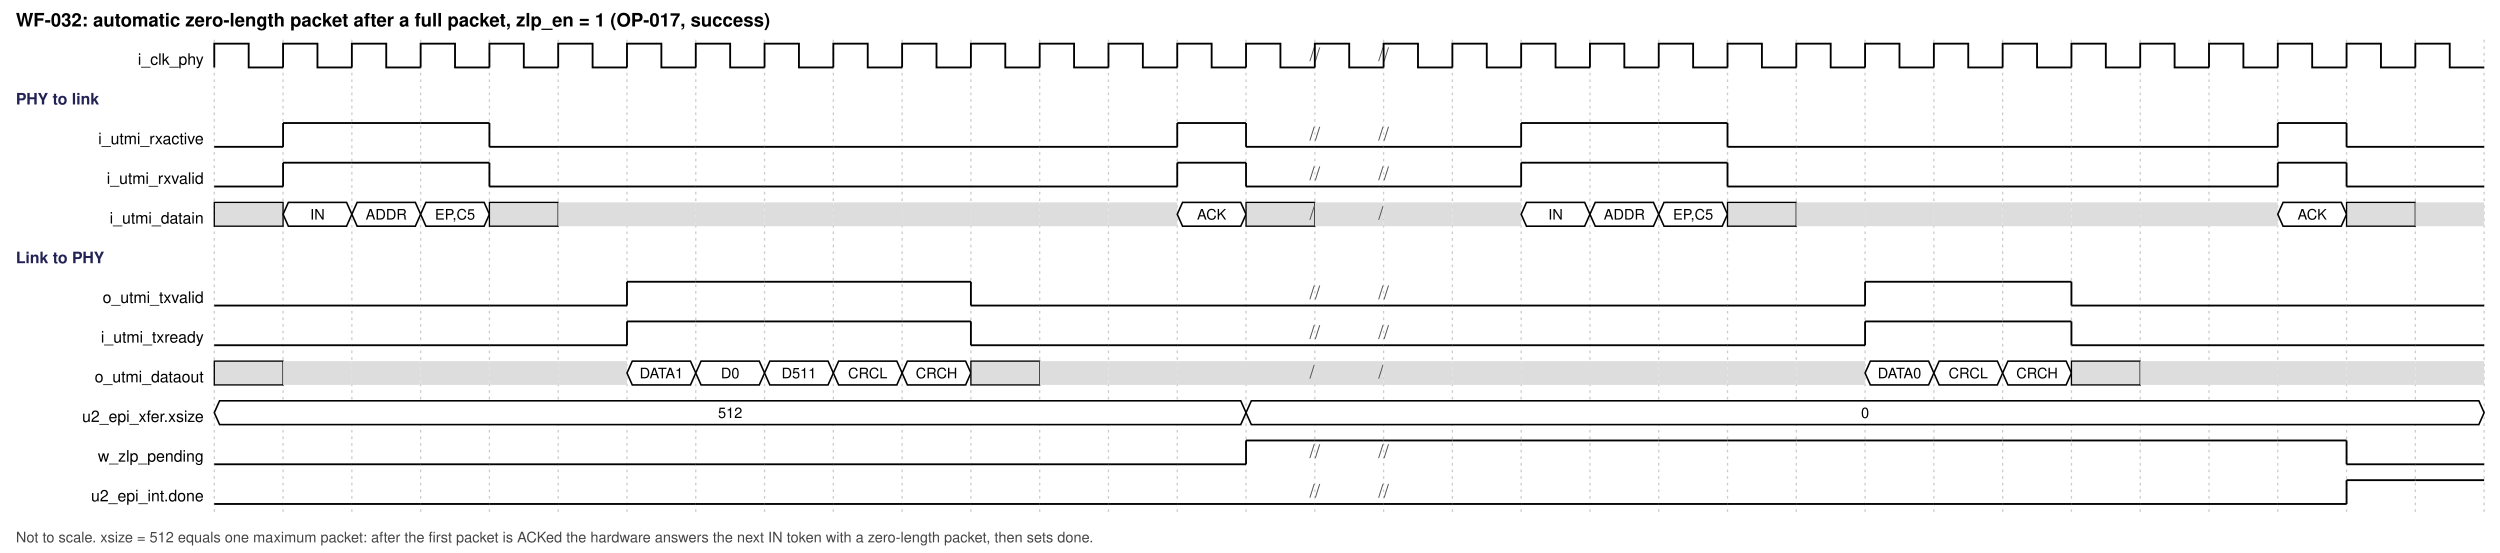
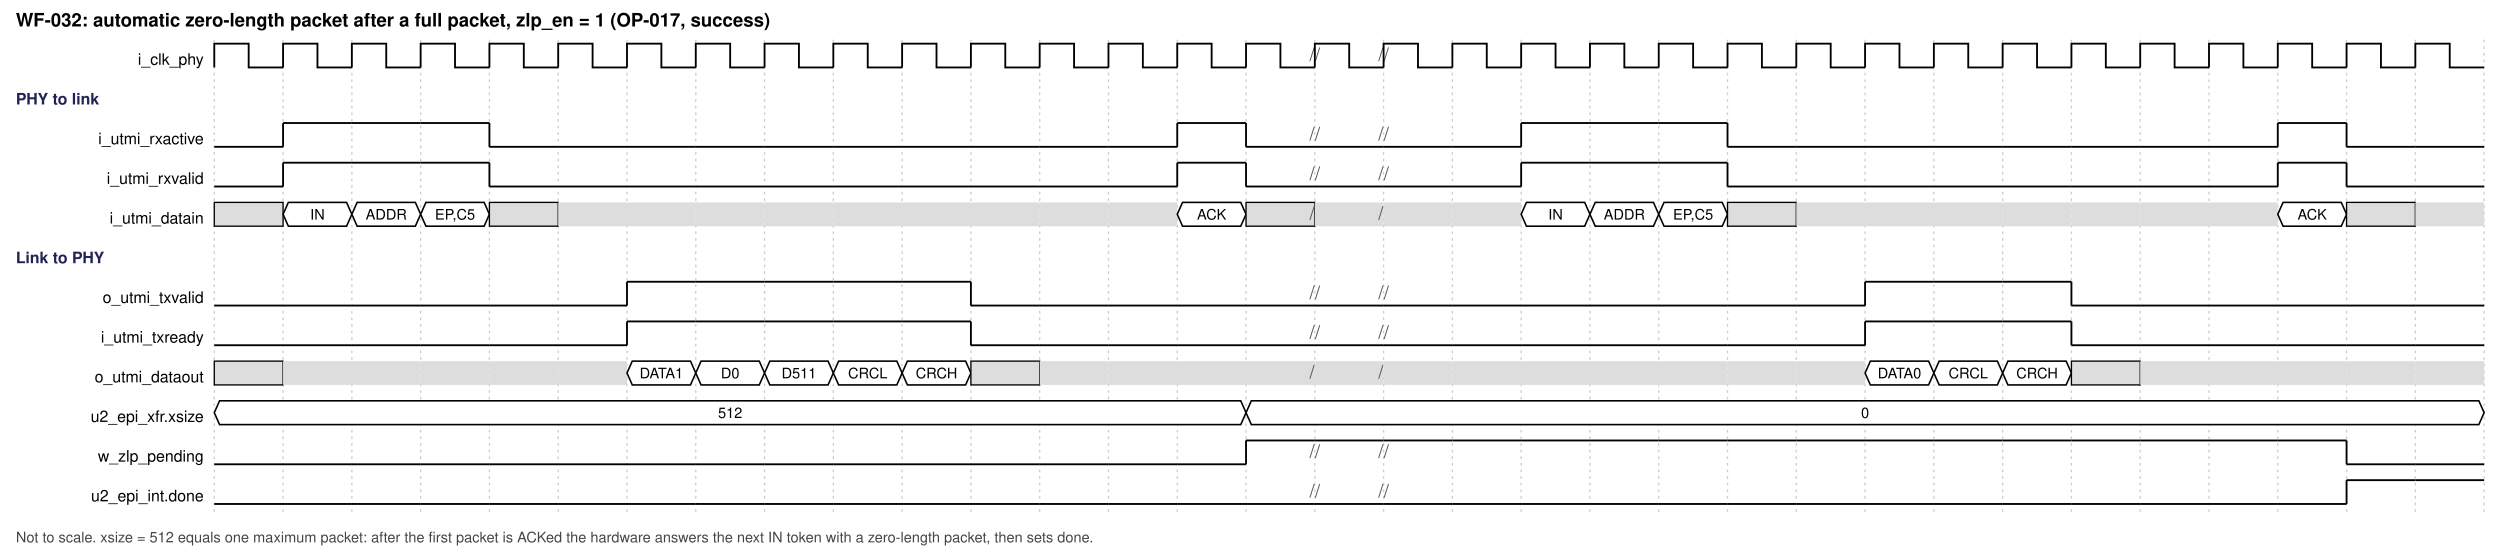
<svg xmlns="http://www.w3.org/2000/svg" width="1890" height="418" viewBox="0 0 1890 418" font-family="Helvetica,Arial,sans-serif">
  <rect width="100%" height="100%" fill="#fff" />
  <text x="12" y="20" font-size="14" font-weight="bold">WF-032: automatic zero-length packet after a full packet, zlp_en = 1 (OP-017, success)</text>
  <line x1="162" y1="30" x2="162" y2="390" stroke="#ccc" stroke-dasharray="2,3" />
  <line x1="214" y1="30" x2="214" y2="390" stroke="#ccc" stroke-dasharray="2,3" />
  <line x1="266" y1="30" x2="266" y2="390" stroke="#ccc" stroke-dasharray="2,3" />
  <line x1="318" y1="30" x2="318" y2="390" stroke="#ccc" stroke-dasharray="2,3" />
  <line x1="370" y1="30" x2="370" y2="390" stroke="#ccc" stroke-dasharray="2,3" />
  <line x1="422" y1="30" x2="422" y2="390" stroke="#ccc" stroke-dasharray="2,3" />
  <line x1="474" y1="30" x2="474" y2="390" stroke="#ccc" stroke-dasharray="2,3" />
  <line x1="526" y1="30" x2="526" y2="390" stroke="#ccc" stroke-dasharray="2,3" />
  <line x1="578" y1="30" x2="578" y2="390" stroke="#ccc" stroke-dasharray="2,3" />
  <line x1="630" y1="30" x2="630" y2="390" stroke="#ccc" stroke-dasharray="2,3" />
  <line x1="682" y1="30" x2="682" y2="390" stroke="#ccc" stroke-dasharray="2,3" />
  <line x1="734" y1="30" x2="734" y2="390" stroke="#ccc" stroke-dasharray="2,3" />
  <line x1="786" y1="30" x2="786" y2="390" stroke="#ccc" stroke-dasharray="2,3" />
  <line x1="838" y1="30" x2="838" y2="390" stroke="#ccc" stroke-dasharray="2,3" />
  <line x1="890" y1="30" x2="890" y2="390" stroke="#ccc" stroke-dasharray="2,3" />
  <line x1="942" y1="30" x2="942" y2="390" stroke="#ccc" stroke-dasharray="2,3" />
  <line x1="994" y1="30" x2="994" y2="390" stroke="#ccc" stroke-dasharray="2,3" />
  <line x1="1046" y1="30" x2="1046" y2="390" stroke="#ccc" stroke-dasharray="2,3" />
  <line x1="1098" y1="30" x2="1098" y2="390" stroke="#ccc" stroke-dasharray="2,3" />
  <line x1="1150" y1="30" x2="1150" y2="390" stroke="#ccc" stroke-dasharray="2,3" />
  <line x1="1202" y1="30" x2="1202" y2="390" stroke="#ccc" stroke-dasharray="2,3" />
  <line x1="1254" y1="30" x2="1254" y2="390" stroke="#ccc" stroke-dasharray="2,3" />
  <line x1="1306" y1="30" x2="1306" y2="390" stroke="#ccc" stroke-dasharray="2,3" />
  <line x1="1358" y1="30" x2="1358" y2="390" stroke="#ccc" stroke-dasharray="2,3" />
  <line x1="1410" y1="30" x2="1410" y2="390" stroke="#ccc" stroke-dasharray="2,3" />
  <line x1="1462" y1="30" x2="1462" y2="390" stroke="#ccc" stroke-dasharray="2,3" />
  <line x1="1514" y1="30" x2="1514" y2="390" stroke="#ccc" stroke-dasharray="2,3" />
  <line x1="1566" y1="30" x2="1566" y2="390" stroke="#ccc" stroke-dasharray="2,3" />
  <line x1="1618" y1="30" x2="1618" y2="390" stroke="#ccc" stroke-dasharray="2,3" />
  <line x1="1670" y1="30" x2="1670" y2="390" stroke="#ccc" stroke-dasharray="2,3" />
  <line x1="1722" y1="30" x2="1722" y2="390" stroke="#ccc" stroke-dasharray="2,3" />
  <line x1="1774" y1="30" x2="1774" y2="390" stroke="#ccc" stroke-dasharray="2,3" />
  <line x1="1826" y1="30" x2="1826" y2="390" stroke="#ccc" stroke-dasharray="2,3" />
  <line x1="1878" y1="30" x2="1878" y2="390" stroke="#ccc" stroke-dasharray="2,3" />
  <text x="154" y="49" font-size="12" text-anchor="end">i_clk_phy</text>
  <polyline points="162.0,51.0 162.0,33.0 188.0,33.0 188.0,51.0 214.0,51.0" stroke="#000" stroke-width="1.4" fill="none" />
  <polyline points="214.0,51.0 214.0,33.0 240.0,33.0 240.0,51.0 266.0,51.0" stroke="#000" stroke-width="1.4" fill="none" />
  <polyline points="266.0,51.0 266.0,33.0 292.0,33.0 292.0,51.0 318.0,51.0" stroke="#000" stroke-width="1.4" fill="none" />
  <polyline points="318.0,51.0 318.0,33.0 344.0,33.0 344.0,51.0 370.0,51.0" stroke="#000" stroke-width="1.4" fill="none" />
  <polyline points="370.0,51.0 370.0,33.0 396.0,33.0 396.0,51.0 422.0,51.0" stroke="#000" stroke-width="1.4" fill="none" />
  <polyline points="422.0,51.0 422.0,33.0 448.0,33.0 448.0,51.0 474.0,51.0" stroke="#000" stroke-width="1.4" fill="none" />
  <polyline points="474.0,51.0 474.0,33.0 500.0,33.0 500.0,51.0 526.0,51.0" stroke="#000" stroke-width="1.4" fill="none" />
  <polyline points="526.0,51.0 526.0,33.0 552.0,33.0 552.0,51.0 578.0,51.0" stroke="#000" stroke-width="1.4" fill="none" />
  <polyline points="578.0,51.0 578.0,33.0 604.0,33.0 604.0,51.0 630.0,51.0" stroke="#000" stroke-width="1.4" fill="none" />
  <polyline points="630.0,51.0 630.0,33.0 656.0,33.0 656.0,51.0 682.0,51.0" stroke="#000" stroke-width="1.4" fill="none" />
  <polyline points="682.0,51.0 682.0,33.0 708.0,33.0 708.0,51.0 734.0,51.0" stroke="#000" stroke-width="1.4" fill="none" />
  <polyline points="734.0,51.0 734.0,33.0 760.0,33.0 760.0,51.0 786.0,51.0" stroke="#000" stroke-width="1.4" fill="none" />
  <polyline points="786.0,51.0 786.0,33.0 812.0,33.0 812.0,51.0 838.0,51.0" stroke="#000" stroke-width="1.4" fill="none" />
  <polyline points="838.0,51.0 838.0,33.0 864.0,33.0 864.0,51.0 890.0,51.0" stroke="#000" stroke-width="1.4" fill="none" />
  <polyline points="890.0,51.0 890.0,33.0 916.0,33.0 916.0,51.0 942.0,51.0" stroke="#000" stroke-width="1.4" fill="none" />
  <polyline points="942.0,51.0 942.0,33.0 968.0,33.0 968.0,51.0 994.0,51.0" stroke="#000" stroke-width="1.4" fill="none" />
  <text x="994.0" y="46.0" text-anchor="middle" font-size="14" fill="#555">//</text>
  <polyline points="994.0,51.0 994.0,33.0 1020.0,33.0 1020.0,51.0 1046.0,51.0" stroke="#000" stroke-width="1.4" fill="none" />
  <text x="1046.0" y="46.0" text-anchor="middle" font-size="14" fill="#555">//</text>
  <polyline points="1046.0,51.0 1046.0,33.0 1072.0,33.0 1072.0,51.0 1098.0,51.0" stroke="#000" stroke-width="1.4" fill="none" />
  <polyline points="1098.0,51.0 1098.0,33.0 1124.0,33.0 1124.0,51.0 1150.0,51.0" stroke="#000" stroke-width="1.4" fill="none" />
  <polyline points="1150.0,51.0 1150.0,33.0 1176.0,33.0 1176.0,51.0 1202.0,51.0" stroke="#000" stroke-width="1.4" fill="none" />
  <polyline points="1202.0,51.0 1202.0,33.0 1228.0,33.0 1228.0,51.0 1254.0,51.0" stroke="#000" stroke-width="1.4" fill="none" />
  <polyline points="1254.0,51.0 1254.0,33.0 1280.0,33.0 1280.0,51.0 1306.0,51.0" stroke="#000" stroke-width="1.4" fill="none" />
  <polyline points="1306.0,51.0 1306.0,33.0 1332.0,33.0 1332.0,51.0 1358.0,51.0" stroke="#000" stroke-width="1.4" fill="none" />
  <polyline points="1358.0,51.0 1358.0,33.0 1384.0,33.0 1384.0,51.0 1410.0,51.0" stroke="#000" stroke-width="1.4" fill="none" />
  <polyline points="1410.0,51.0 1410.0,33.0 1436.0,33.0 1436.0,51.0 1462.0,51.0" stroke="#000" stroke-width="1.4" fill="none" />
  <polyline points="1462.0,51.0 1462.0,33.0 1488.0,33.0 1488.0,51.0 1514.0,51.0" stroke="#000" stroke-width="1.4" fill="none" />
  <polyline points="1514.0,51.0 1514.0,33.0 1540.0,33.0 1540.0,51.0 1566.0,51.0" stroke="#000" stroke-width="1.4" fill="none" />
  <polyline points="1566.0,51.0 1566.0,33.0 1592.0,33.0 1592.0,51.0 1618.0,51.0" stroke="#000" stroke-width="1.4" fill="none" />
  <polyline points="1618.0,51.0 1618.0,33.0 1644.0,33.0 1644.0,51.0 1670.0,51.0" stroke="#000" stroke-width="1.4" fill="none" />
  <polyline points="1670.0,51.0 1670.0,33.0 1696.0,33.0 1696.0,51.0 1722.0,51.0" stroke="#000" stroke-width="1.4" fill="none" />
  <polyline points="1722.0,51.0 1722.0,33.0 1748.0,33.0 1748.0,51.0 1774.0,51.0" stroke="#000" stroke-width="1.4" fill="none" />
  <polyline points="1774.0,51.0 1774.0,33.0 1800.0,33.0 1800.0,51.0 1826.0,51.0" stroke="#000" stroke-width="1.4" fill="none" />
  <polyline points="1826.0,51.0 1826.0,33.0 1852.0,33.0 1852.0,51.0 1878.0,51.0" stroke="#000" stroke-width="1.4" fill="none" />
  <text x="12" y="79" font-size="12" font-weight="bold" fill="#225">PHY to link</text>
  <text x="154" y="109" font-size="12" text-anchor="end">i_utmi_rxactive</text>
  <polyline points="162.0,111.0 214.0,111.0" stroke="#000" stroke-width="1.4" fill="none" />
  <polyline points="214.0,111.0 214.0,93.0" stroke="#000" stroke-width="1.4" fill="none" />
  <polyline points="214.0,93.0 266.0,93.0" stroke="#000" stroke-width="1.4" fill="none" />
  <polyline points="266.0,93.0 318.0,93.0" stroke="#000" stroke-width="1.4" fill="none" />
  <polyline points="318.0,93.0 370.0,93.0" stroke="#000" stroke-width="1.4" fill="none" />
  <polyline points="370.0,93.0 370.0,111.0" stroke="#000" stroke-width="1.4" fill="none" />
  <polyline points="370.0,111.0 422.0,111.0" stroke="#000" stroke-width="1.4" fill="none" />
  <polyline points="422.0,111.0 474.0,111.0" stroke="#000" stroke-width="1.4" fill="none" />
  <polyline points="474.0,111.0 526.0,111.0" stroke="#000" stroke-width="1.4" fill="none" />
  <polyline points="526.0,111.0 578.0,111.0" stroke="#000" stroke-width="1.4" fill="none" />
  <polyline points="578.0,111.0 630.0,111.0" stroke="#000" stroke-width="1.4" fill="none" />
  <polyline points="630.0,111.0 682.0,111.0" stroke="#000" stroke-width="1.4" fill="none" />
  <polyline points="682.0,111.0 734.0,111.0" stroke="#000" stroke-width="1.4" fill="none" />
  <polyline points="734.0,111.0 786.0,111.0" stroke="#000" stroke-width="1.4" fill="none" />
  <polyline points="786.0,111.0 838.0,111.0" stroke="#000" stroke-width="1.4" fill="none" />
  <polyline points="838.0,111.0 890.0,111.0" stroke="#000" stroke-width="1.4" fill="none" />
  <polyline points="890.0,111.0 890.0,93.0" stroke="#000" stroke-width="1.4" fill="none" />
  <polyline points="890.0,93.0 942.0,93.0" stroke="#000" stroke-width="1.4" fill="none" />
  <polyline points="942.0,93.0 942.0,111.0" stroke="#000" stroke-width="1.4" fill="none" />
  <polyline points="942.0,111.0 994.0,111.0" stroke="#000" stroke-width="1.4" fill="none" />
  <text x="994.0" y="106.0" text-anchor="middle" font-size="14" fill="#555">//</text>
  <polyline points="994.0,111.0 1046.0,111.0" stroke="#000" stroke-width="1.4" fill="none" />
  <text x="1046.0" y="106.0" text-anchor="middle" font-size="14" fill="#555">//</text>
  <polyline points="1046.0,111.0 1098.0,111.0" stroke="#000" stroke-width="1.4" fill="none" />
  <polyline points="1098.0,111.0 1150.0,111.0" stroke="#000" stroke-width="1.4" fill="none" />
  <polyline points="1150.0,111.0 1150.0,93.0" stroke="#000" stroke-width="1.4" fill="none" />
  <polyline points="1150.0,93.0 1202.0,93.0" stroke="#000" stroke-width="1.4" fill="none" />
  <polyline points="1202.0,93.0 1254.0,93.0" stroke="#000" stroke-width="1.4" fill="none" />
  <polyline points="1254.0,93.0 1306.0,93.0" stroke="#000" stroke-width="1.4" fill="none" />
  <polyline points="1306.0,93.0 1306.0,111.0" stroke="#000" stroke-width="1.4" fill="none" />
  <polyline points="1306.0,111.0 1358.0,111.0" stroke="#000" stroke-width="1.4" fill="none" />
  <polyline points="1358.0,111.0 1410.0,111.0" stroke="#000" stroke-width="1.4" fill="none" />
  <polyline points="1410.0,111.0 1462.0,111.0" stroke="#000" stroke-width="1.4" fill="none" />
  <polyline points="1462.0,111.0 1514.0,111.0" stroke="#000" stroke-width="1.4" fill="none" />
  <polyline points="1514.0,111.0 1566.0,111.0" stroke="#000" stroke-width="1.4" fill="none" />
  <polyline points="1566.0,111.0 1618.0,111.0" stroke="#000" stroke-width="1.4" fill="none" />
  <polyline points="1618.0,111.0 1670.0,111.0" stroke="#000" stroke-width="1.4" fill="none" />
  <polyline points="1670.0,111.0 1722.0,111.0" stroke="#000" stroke-width="1.4" fill="none" />
  <polyline points="1722.0,111.0 1722.0,93.0" stroke="#000" stroke-width="1.4" fill="none" />
  <polyline points="1722.0,93.0 1774.0,93.0" stroke="#000" stroke-width="1.4" fill="none" />
  <polyline points="1774.0,93.0 1774.0,111.0" stroke="#000" stroke-width="1.4" fill="none" />
  <polyline points="1774.0,111.0 1826.0,111.0" stroke="#000" stroke-width="1.4" fill="none" />
  <polyline points="1826.0,111.0 1878.0,111.0" stroke="#000" stroke-width="1.4" fill="none" />
  <text x="154" y="139" font-size="12" text-anchor="end">i_utmi_rxvalid</text>
  <polyline points="162.0,141.0 214.0,141.0" stroke="#000" stroke-width="1.4" fill="none" />
  <polyline points="214.0,141.0 214.0,123.0" stroke="#000" stroke-width="1.4" fill="none" />
  <polyline points="214.0,123.0 266.0,123.0" stroke="#000" stroke-width="1.4" fill="none" />
  <polyline points="266.0,123.0 318.0,123.0" stroke="#000" stroke-width="1.4" fill="none" />
  <polyline points="318.0,123.0 370.0,123.0" stroke="#000" stroke-width="1.4" fill="none" />
  <polyline points="370.0,123.0 370.0,141.0" stroke="#000" stroke-width="1.4" fill="none" />
  <polyline points="370.0,141.0 422.0,141.0" stroke="#000" stroke-width="1.4" fill="none" />
  <polyline points="422.0,141.0 474.0,141.0" stroke="#000" stroke-width="1.4" fill="none" />
  <polyline points="474.0,141.0 526.0,141.0" stroke="#000" stroke-width="1.4" fill="none" />
  <polyline points="526.0,141.0 578.0,141.0" stroke="#000" stroke-width="1.4" fill="none" />
  <polyline points="578.0,141.0 630.0,141.0" stroke="#000" stroke-width="1.4" fill="none" />
  <polyline points="630.0,141.0 682.0,141.0" stroke="#000" stroke-width="1.4" fill="none" />
  <polyline points="682.0,141.0 734.0,141.0" stroke="#000" stroke-width="1.4" fill="none" />
  <polyline points="734.0,141.0 786.0,141.0" stroke="#000" stroke-width="1.4" fill="none" />
  <polyline points="786.0,141.0 838.0,141.0" stroke="#000" stroke-width="1.4" fill="none" />
  <polyline points="838.0,141.0 890.0,141.0" stroke="#000" stroke-width="1.4" fill="none" />
  <polyline points="890.0,141.0 890.0,123.0" stroke="#000" stroke-width="1.4" fill="none" />
  <polyline points="890.0,123.0 942.0,123.0" stroke="#000" stroke-width="1.4" fill="none" />
  <polyline points="942.0,123.0 942.0,141.0" stroke="#000" stroke-width="1.4" fill="none" />
  <polyline points="942.0,141.0 994.0,141.0" stroke="#000" stroke-width="1.4" fill="none" />
  <text x="994.0" y="136.0" text-anchor="middle" font-size="14" fill="#555">//</text>
  <polyline points="994.0,141.0 1046.0,141.0" stroke="#000" stroke-width="1.4" fill="none" />
  <text x="1046.0" y="136.0" text-anchor="middle" font-size="14" fill="#555">//</text>
  <polyline points="1046.0,141.0 1098.0,141.0" stroke="#000" stroke-width="1.4" fill="none" />
  <polyline points="1098.0,141.0 1150.0,141.0" stroke="#000" stroke-width="1.4" fill="none" />
  <polyline points="1150.0,141.0 1150.0,123.0" stroke="#000" stroke-width="1.4" fill="none" />
  <polyline points="1150.0,123.0 1202.0,123.0" stroke="#000" stroke-width="1.4" fill="none" />
  <polyline points="1202.0,123.0 1254.0,123.0" stroke="#000" stroke-width="1.4" fill="none" />
  <polyline points="1254.0,123.0 1306.0,123.0" stroke="#000" stroke-width="1.4" fill="none" />
  <polyline points="1306.0,123.0 1306.0,141.0" stroke="#000" stroke-width="1.4" fill="none" />
  <polyline points="1306.0,141.0 1358.0,141.0" stroke="#000" stroke-width="1.4" fill="none" />
  <polyline points="1358.0,141.0 1410.0,141.0" stroke="#000" stroke-width="1.4" fill="none" />
  <polyline points="1410.0,141.0 1462.0,141.0" stroke="#000" stroke-width="1.4" fill="none" />
  <polyline points="1462.0,141.0 1514.0,141.0" stroke="#000" stroke-width="1.4" fill="none" />
  <polyline points="1514.0,141.0 1566.0,141.0" stroke="#000" stroke-width="1.4" fill="none" />
  <polyline points="1566.0,141.0 1618.0,141.0" stroke="#000" stroke-width="1.4" fill="none" />
  <polyline points="1618.0,141.0 1670.0,141.0" stroke="#000" stroke-width="1.4" fill="none" />
  <polyline points="1670.0,141.0 1722.0,141.0" stroke="#000" stroke-width="1.4" fill="none" />
  <polyline points="1722.0,141.0 1722.0,123.0" stroke="#000" stroke-width="1.4" fill="none" />
  <polyline points="1722.0,123.0 1774.0,123.0" stroke="#000" stroke-width="1.4" fill="none" />
  <polyline points="1774.0,123.0 1774.0,141.0" stroke="#000" stroke-width="1.4" fill="none" />
  <polyline points="1774.0,141.0 1826.0,141.0" stroke="#000" stroke-width="1.4" fill="none" />
  <polyline points="1826.0,141.0 1878.0,141.0" stroke="#000" stroke-width="1.4" fill="none" />
  <text x="154" y="169" font-size="12" text-anchor="end">i_utmi_datain</text>
  <rect x="162.0" y="153.0" width="52.0" height="18.0" fill="#ddd" stroke="#000" />
  <polygon points="218.0,153.0 262.0,153.0 266.0,162.0 262.0,171.0 218.0,171.0 214.0,162.0" fill="#ffffff" stroke="#000" stroke-width="1.2" />
  <text x="240.0" y="166.0" text-anchor="middle" font-size="11">IN</text>
  <polygon points="270.0,153.0 314.0,153.0 318.0,162.0 314.0,171.0 270.0,171.0 266.0,162.0" fill="#ffffff" stroke="#000" stroke-width="1.2" />
  <text x="292.0" y="166.0" text-anchor="middle" font-size="11">ADDR</text>
  <polygon points="322.0,153.0 366.0,153.0 370.0,162.0 366.0,171.0 322.0,171.0 318.0,162.0" fill="#ffffff" stroke="#000" stroke-width="1.2" />
  <text x="344.0" y="166.0" text-anchor="middle" font-size="11">EP,C5</text>
  <rect x="370.0" y="153.0" width="52.0" height="18.0" fill="#ddd" stroke="#000" />
  <rect x="422.0" y="153.0" width="52.0" height="18.0" fill="#ddd" stroke="none" />
  <rect x="474.0" y="153.0" width="52.0" height="18.0" fill="#ddd" stroke="none" />
  <rect x="526.0" y="153.0" width="52.0" height="18.0" fill="#ddd" stroke="none" />
  <rect x="578.0" y="153.0" width="52.0" height="18.0" fill="#ddd" stroke="none" />
  <rect x="630.0" y="153.0" width="52.0" height="18.0" fill="#ddd" stroke="none" />
  <rect x="682.0" y="153.0" width="52.0" height="18.0" fill="#ddd" stroke="none" />
  <rect x="734.0" y="153.0" width="52.0" height="18.0" fill="#ddd" stroke="none" />
  <rect x="786.0" y="153.0" width="52.0" height="18.0" fill="#ddd" stroke="none" />
  <rect x="838.0" y="153.0" width="52.0" height="18.0" fill="#ddd" stroke="none" />
  <polygon points="894.0,153.0 938.0,153.0 942.0,162.0 938.0,171.0 894.0,171.0 890.0,162.0" fill="#ffffff" stroke="#000" stroke-width="1.2" />
  <text x="916.0" y="166.0" text-anchor="middle" font-size="11">ACK</text>
  <rect x="942.0" y="153.0" width="52.0" height="18.0" fill="#ddd" stroke="#000" />
  <text x="994.0" y="166.0" text-anchor="middle" font-size="14" fill="#555">//</text>
  <rect x="994.0" y="153.0" width="52.0" height="18.0" fill="#ddd" stroke="none" />
  <text x="1046.0" y="166.0" text-anchor="middle" font-size="14" fill="#555">//</text>
  <rect x="1046.0" y="153.0" width="52.0" height="18.0" fill="#ddd" stroke="none" />
  <rect x="1098.0" y="153.0" width="52.0" height="18.0" fill="#ddd" stroke="none" />
  <polygon points="1154.0,153.0 1198.0,153.0 1202.0,162.0 1198.0,171.0 1154.0,171.0 1150.0,162.0" fill="#ffffff" stroke="#000" stroke-width="1.2" />
  <text x="1176.0" y="166.0" text-anchor="middle" font-size="11">IN</text>
  <polygon points="1206.0,153.0 1250.0,153.0 1254.0,162.0 1250.0,171.0 1206.0,171.0 1202.0,162.0" fill="#ffffff" stroke="#000" stroke-width="1.2" />
  <text x="1228.0" y="166.0" text-anchor="middle" font-size="11">ADDR</text>
  <polygon points="1258.0,153.0 1302.0,153.0 1306.0,162.0 1302.0,171.0 1258.0,171.0 1254.0,162.0" fill="#ffffff" stroke="#000" stroke-width="1.2" />
  <text x="1280.0" y="166.0" text-anchor="middle" font-size="11">EP,C5</text>
  <rect x="1306.0" y="153.0" width="52.0" height="18.0" fill="#ddd" stroke="#000" />
  <rect x="1358.0" y="153.0" width="52.0" height="18.0" fill="#ddd" stroke="none" />
  <rect x="1410.0" y="153.0" width="52.0" height="18.0" fill="#ddd" stroke="none" />
  <rect x="1462.0" y="153.0" width="52.0" height="18.0" fill="#ddd" stroke="none" />
  <rect x="1514.0" y="153.0" width="52.0" height="18.0" fill="#ddd" stroke="none" />
  <rect x="1566.0" y="153.0" width="52.0" height="18.0" fill="#ddd" stroke="none" />
  <rect x="1618.0" y="153.0" width="52.0" height="18.0" fill="#ddd" stroke="none" />
  <rect x="1670.0" y="153.0" width="52.0" height="18.0" fill="#ddd" stroke="none" />
  <polygon points="1726.0,153.0 1770.0,153.0 1774.0,162.0 1770.0,171.0 1726.0,171.0 1722.0,162.0" fill="#ffffff" stroke="#000" stroke-width="1.2" />
  <text x="1748.0" y="166.0" text-anchor="middle" font-size="11">ACK</text>
  <rect x="1774.0" y="153.0" width="52.0" height="18.0" fill="#ddd" stroke="#000" />
  <rect x="1826.0" y="153.0" width="52.0" height="18.0" fill="#ddd" stroke="none" />
  <text x="12" y="199" font-size="12" font-weight="bold" fill="#225">Link to PHY</text>
  <text x="154" y="229" font-size="12" text-anchor="end">o_utmi_txvalid</text>
  <polyline points="162.0,231.0 214.0,231.0" stroke="#000" stroke-width="1.4" fill="none" />
  <polyline points="214.0,231.0 266.0,231.0" stroke="#000" stroke-width="1.4" fill="none" />
  <polyline points="266.0,231.0 318.0,231.0" stroke="#000" stroke-width="1.4" fill="none" />
  <polyline points="318.0,231.0 370.0,231.0" stroke="#000" stroke-width="1.4" fill="none" />
  <polyline points="370.0,231.0 422.0,231.0" stroke="#000" stroke-width="1.4" fill="none" />
  <polyline points="422.0,231.0 474.0,231.0" stroke="#000" stroke-width="1.4" fill="none" />
  <polyline points="474.0,231.0 474.0,213.0" stroke="#000" stroke-width="1.4" fill="none" />
  <polyline points="474.0,213.0 526.0,213.0" stroke="#000" stroke-width="1.4" fill="none" />
  <polyline points="526.0,213.0 578.0,213.0" stroke="#000" stroke-width="1.4" fill="none" />
  <polyline points="578.0,213.0 630.0,213.0" stroke="#000" stroke-width="1.4" fill="none" />
  <polyline points="630.0,213.0 682.0,213.0" stroke="#000" stroke-width="1.4" fill="none" />
  <polyline points="682.0,213.0 734.0,213.0" stroke="#000" stroke-width="1.4" fill="none" />
  <polyline points="734.0,213.0 734.0,231.0" stroke="#000" stroke-width="1.4" fill="none" />
  <polyline points="734.0,231.0 786.0,231.0" stroke="#000" stroke-width="1.4" fill="none" />
  <polyline points="786.0,231.0 838.0,231.0" stroke="#000" stroke-width="1.4" fill="none" />
  <polyline points="838.0,231.0 890.0,231.0" stroke="#000" stroke-width="1.4" fill="none" />
  <polyline points="890.0,231.0 942.0,231.0" stroke="#000" stroke-width="1.4" fill="none" />
  <polyline points="942.0,231.0 994.0,231.0" stroke="#000" stroke-width="1.4" fill="none" />
  <text x="994.0" y="226.0" text-anchor="middle" font-size="14" fill="#555">//</text>
  <polyline points="994.0,231.0 1046.0,231.0" stroke="#000" stroke-width="1.4" fill="none" />
  <text x="1046.0" y="226.0" text-anchor="middle" font-size="14" fill="#555">//</text>
  <polyline points="1046.0,231.0 1098.0,231.0" stroke="#000" stroke-width="1.4" fill="none" />
  <polyline points="1098.0,231.0 1150.0,231.0" stroke="#000" stroke-width="1.4" fill="none" />
  <polyline points="1150.0,231.0 1202.0,231.0" stroke="#000" stroke-width="1.4" fill="none" />
  <polyline points="1202.0,231.0 1254.0,231.0" stroke="#000" stroke-width="1.4" fill="none" />
  <polyline points="1254.0,231.0 1306.0,231.0" stroke="#000" stroke-width="1.4" fill="none" />
  <polyline points="1306.0,231.0 1358.0,231.0" stroke="#000" stroke-width="1.4" fill="none" />
  <polyline points="1358.0,231.0 1410.0,231.0" stroke="#000" stroke-width="1.4" fill="none" />
  <polyline points="1410.0,231.0 1410.0,213.0" stroke="#000" stroke-width="1.4" fill="none" />
  <polyline points="1410.0,213.0 1462.0,213.0" stroke="#000" stroke-width="1.4" fill="none" />
  <polyline points="1462.0,213.0 1514.0,213.0" stroke="#000" stroke-width="1.4" fill="none" />
  <polyline points="1514.0,213.0 1566.0,213.0" stroke="#000" stroke-width="1.4" fill="none" />
  <polyline points="1566.0,213.0 1566.0,231.0" stroke="#000" stroke-width="1.4" fill="none" />
  <polyline points="1566.0,231.0 1618.0,231.0" stroke="#000" stroke-width="1.4" fill="none" />
  <polyline points="1618.0,231.0 1670.0,231.0" stroke="#000" stroke-width="1.4" fill="none" />
  <polyline points="1670.0,231.0 1722.0,231.0" stroke="#000" stroke-width="1.4" fill="none" />
  <polyline points="1722.0,231.0 1774.0,231.0" stroke="#000" stroke-width="1.4" fill="none" />
  <polyline points="1774.0,231.0 1826.0,231.0" stroke="#000" stroke-width="1.4" fill="none" />
  <polyline points="1826.0,231.0 1878.0,231.0" stroke="#000" stroke-width="1.4" fill="none" />
  <text x="154" y="259" font-size="12" text-anchor="end">i_utmi_txready</text>
  <polyline points="162.0,261.0 214.0,261.0" stroke="#000" stroke-width="1.4" fill="none" />
  <polyline points="214.0,261.0 266.0,261.0" stroke="#000" stroke-width="1.4" fill="none" />
  <polyline points="266.0,261.0 318.0,261.0" stroke="#000" stroke-width="1.4" fill="none" />
  <polyline points="318.0,261.0 370.0,261.0" stroke="#000" stroke-width="1.4" fill="none" />
  <polyline points="370.0,261.0 422.0,261.0" stroke="#000" stroke-width="1.4" fill="none" />
  <polyline points="422.0,261.0 474.0,261.0" stroke="#000" stroke-width="1.4" fill="none" />
  <polyline points="474.0,261.0 474.0,243.0" stroke="#000" stroke-width="1.4" fill="none" />
  <polyline points="474.0,243.0 526.0,243.0" stroke="#000" stroke-width="1.4" fill="none" />
  <polyline points="526.0,243.0 578.0,243.0" stroke="#000" stroke-width="1.4" fill="none" />
  <polyline points="578.0,243.0 630.0,243.0" stroke="#000" stroke-width="1.4" fill="none" />
  <polyline points="630.0,243.0 682.0,243.0" stroke="#000" stroke-width="1.4" fill="none" />
  <polyline points="682.0,243.0 734.0,243.0" stroke="#000" stroke-width="1.4" fill="none" />
  <polyline points="734.0,243.0 734.0,261.0" stroke="#000" stroke-width="1.4" fill="none" />
  <polyline points="734.0,261.0 786.0,261.0" stroke="#000" stroke-width="1.4" fill="none" />
  <polyline points="786.0,261.0 838.0,261.0" stroke="#000" stroke-width="1.4" fill="none" />
  <polyline points="838.0,261.0 890.0,261.0" stroke="#000" stroke-width="1.4" fill="none" />
  <polyline points="890.0,261.0 942.0,261.0" stroke="#000" stroke-width="1.4" fill="none" />
  <polyline points="942.0,261.0 994.0,261.0" stroke="#000" stroke-width="1.4" fill="none" />
  <text x="994.0" y="256.0" text-anchor="middle" font-size="14" fill="#555">//</text>
  <polyline points="994.0,261.0 1046.0,261.0" stroke="#000" stroke-width="1.4" fill="none" />
  <text x="1046.0" y="256.0" text-anchor="middle" font-size="14" fill="#555">//</text>
  <polyline points="1046.0,261.0 1098.0,261.0" stroke="#000" stroke-width="1.4" fill="none" />
  <polyline points="1098.0,261.0 1150.0,261.0" stroke="#000" stroke-width="1.4" fill="none" />
  <polyline points="1150.0,261.0 1202.0,261.0" stroke="#000" stroke-width="1.4" fill="none" />
  <polyline points="1202.0,261.0 1254.0,261.0" stroke="#000" stroke-width="1.4" fill="none" />
  <polyline points="1254.0,261.0 1306.0,261.0" stroke="#000" stroke-width="1.4" fill="none" />
  <polyline points="1306.0,261.0 1358.0,261.0" stroke="#000" stroke-width="1.4" fill="none" />
  <polyline points="1358.0,261.0 1410.0,261.0" stroke="#000" stroke-width="1.4" fill="none" />
  <polyline points="1410.0,261.0 1410.0,243.0" stroke="#000" stroke-width="1.4" fill="none" />
  <polyline points="1410.0,243.0 1462.0,243.0" stroke="#000" stroke-width="1.4" fill="none" />
  <polyline points="1462.0,243.0 1514.0,243.0" stroke="#000" stroke-width="1.4" fill="none" />
  <polyline points="1514.0,243.0 1566.0,243.0" stroke="#000" stroke-width="1.4" fill="none" />
  <polyline points="1566.0,243.0 1566.0,261.0" stroke="#000" stroke-width="1.4" fill="none" />
  <polyline points="1566.0,261.0 1618.0,261.0" stroke="#000" stroke-width="1.4" fill="none" />
  <polyline points="1618.0,261.0 1670.0,261.0" stroke="#000" stroke-width="1.4" fill="none" />
  <polyline points="1670.0,261.0 1722.0,261.0" stroke="#000" stroke-width="1.4" fill="none" />
  <polyline points="1722.0,261.0 1774.0,261.0" stroke="#000" stroke-width="1.4" fill="none" />
  <polyline points="1774.0,261.0 1826.0,261.0" stroke="#000" stroke-width="1.4" fill="none" />
  <polyline points="1826.0,261.0 1878.0,261.0" stroke="#000" stroke-width="1.4" fill="none" />
  <text x="154" y="289" font-size="12" text-anchor="end">o_utmi_dataout</text>
  <rect x="162.0" y="273.0" width="52.0" height="18.0" fill="#ddd" stroke="#000" />
  <rect x="214.0" y="273.0" width="52.0" height="18.0" fill="#ddd" stroke="none" />
  <rect x="266.0" y="273.0" width="52.0" height="18.0" fill="#ddd" stroke="none" />
  <rect x="318.0" y="273.0" width="52.0" height="18.0" fill="#ddd" stroke="none" />
  <rect x="370.0" y="273.0" width="52.0" height="18.0" fill="#ddd" stroke="none" />
  <rect x="422.0" y="273.0" width="52.0" height="18.0" fill="#ddd" stroke="none" />
  <polygon points="478.0,273.0 522.0,273.0 526.0,282.0 522.0,291.0 478.0,291.0 474.0,282.0" fill="#ffffff" stroke="#000" stroke-width="1.2" />
  <text x="500.0" y="286.0" text-anchor="middle" font-size="11">DATA1</text>
  <polygon points="530.0,273.0 574.0,273.0 578.0,282.0 574.0,291.0 530.0,291.0 526.0,282.0" fill="#ffffff" stroke="#000" stroke-width="1.2" />
  <text x="552.0" y="286.0" text-anchor="middle" font-size="11">D0</text>
  <polygon points="582.0,273.0 626.0,273.0 630.0,282.0 626.0,291.0 582.0,291.0 578.0,282.0" fill="#ffffff" stroke="#000" stroke-width="1.2" />
  <text x="604.0" y="286.0" text-anchor="middle" font-size="11">D511</text>
  <polygon points="634.0,273.0 678.0,273.0 682.0,282.0 678.0,291.0 634.0,291.0 630.0,282.0" fill="#ffffff" stroke="#000" stroke-width="1.2" />
  <text x="656.0" y="286.0" text-anchor="middle" font-size="11">CRCL</text>
  <polygon points="686.0,273.0 730.0,273.0 734.0,282.0 730.0,291.0 686.0,291.0 682.0,282.0" fill="#ffffff" stroke="#000" stroke-width="1.2" />
  <text x="708.0" y="286.0" text-anchor="middle" font-size="11">CRCH</text>
  <rect x="734.0" y="273.0" width="52.0" height="18.0" fill="#ddd" stroke="#000" />
  <rect x="786.0" y="273.0" width="52.0" height="18.0" fill="#ddd" stroke="none" />
  <rect x="838.0" y="273.0" width="52.0" height="18.0" fill="#ddd" stroke="none" />
  <rect x="890.0" y="273.0" width="52.0" height="18.0" fill="#ddd" stroke="none" />
  <rect x="942.0" y="273.0" width="52.0" height="18.0" fill="#ddd" stroke="none" />
  <text x="994.0" y="286.0" text-anchor="middle" font-size="14" fill="#555">//</text>
  <rect x="994.0" y="273.0" width="52.0" height="18.0" fill="#ddd" stroke="none" />
  <text x="1046.0" y="286.0" text-anchor="middle" font-size="14" fill="#555">//</text>
  <rect x="1046.0" y="273.0" width="52.0" height="18.0" fill="#ddd" stroke="none" />
  <rect x="1098.0" y="273.0" width="52.0" height="18.0" fill="#ddd" stroke="none" />
  <rect x="1150.0" y="273.0" width="52.0" height="18.0" fill="#ddd" stroke="none" />
  <rect x="1202.0" y="273.0" width="52.0" height="18.0" fill="#ddd" stroke="none" />
  <rect x="1254.0" y="273.0" width="52.0" height="18.0" fill="#ddd" stroke="none" />
  <rect x="1306.0" y="273.0" width="52.0" height="18.0" fill="#ddd" stroke="none" />
  <rect x="1358.0" y="273.0" width="52.0" height="18.0" fill="#ddd" stroke="none" />
  <polygon points="1414.0,273.0 1458.0,273.0 1462.0,282.0 1458.0,291.0 1414.0,291.0 1410.0,282.0" fill="#ffffff" stroke="#000" stroke-width="1.2" />
  <text x="1436.0" y="286.0" text-anchor="middle" font-size="11">DATA0</text>
  <polygon points="1466.0,273.0 1510.0,273.0 1514.0,282.0 1510.0,291.0 1466.0,291.0 1462.0,282.0" fill="#ffffff" stroke="#000" stroke-width="1.2" />
  <text x="1488.0" y="286.0" text-anchor="middle" font-size="11">CRCL</text>
  <polygon points="1518.0,273.0 1562.0,273.0 1566.0,282.0 1562.0,291.0 1518.0,291.0 1514.0,282.0" fill="#ffffff" stroke="#000" stroke-width="1.2" />
  <text x="1540.0" y="286.0" text-anchor="middle" font-size="11">CRCH</text>
  <rect x="1566.0" y="273.0" width="52.0" height="18.0" fill="#ddd" stroke="#000" />
  <rect x="1618.0" y="273.0" width="52.0" height="18.0" fill="#ddd" stroke="none" />
  <rect x="1670.0" y="273.0" width="52.0" height="18.0" fill="#ddd" stroke="none" />
  <rect x="1722.0" y="273.0" width="52.0" height="18.0" fill="#ddd" stroke="none" />
  <rect x="1774.0" y="273.0" width="52.0" height="18.0" fill="#ddd" stroke="none" />
  <rect x="1826.0" y="273.0" width="52.0" height="18.0" fill="#ddd" stroke="none" />
-   <text x="154" y="319" font-size="12" text-anchor="end">u2_epi_xfer.xsize</text>
+   <text x="154" y="319" font-size="12" text-anchor="end">u2_epi_xfr.xsize</text>
  <polygon points="166.0,303.0 938.0,303.0 942.0,312.0 938.0,321.0 166.0,321.0 162.0,312.0" fill="#ffffff" stroke="#000" stroke-width="1.2" />
  <text x="552.0" y="316.0" text-anchor="middle" font-size="11">512</text>
  <text x="994.0" y="316.0" text-anchor="middle" font-size="14" fill="#555">//</text>
  <text x="1046.0" y="316.0" text-anchor="middle" font-size="14" fill="#555">//</text>
  <polygon points="946.0,303.0 1874.0,303.0 1878.0,312.0 1874.0,321.0 946.0,321.0 942.0,312.0" fill="#ffffff" stroke="#000" stroke-width="1.2" />
  <text x="1410.0" y="316.0" text-anchor="middle" font-size="11">0</text>
  <text x="154" y="349" font-size="12" text-anchor="end">w_zlp_pending</text>
  <polyline points="162.0,351.0 214.0,351.0" stroke="#000" stroke-width="1.4" fill="none" />
  <polyline points="214.0,351.0 266.0,351.0" stroke="#000" stroke-width="1.4" fill="none" />
  <polyline points="266.0,351.0 318.0,351.0" stroke="#000" stroke-width="1.4" fill="none" />
  <polyline points="318.0,351.0 370.0,351.0" stroke="#000" stroke-width="1.4" fill="none" />
  <polyline points="370.0,351.0 422.0,351.0" stroke="#000" stroke-width="1.4" fill="none" />
  <polyline points="422.0,351.0 474.0,351.0" stroke="#000" stroke-width="1.4" fill="none" />
  <polyline points="474.0,351.0 526.0,351.0" stroke="#000" stroke-width="1.4" fill="none" />
  <polyline points="526.0,351.0 578.0,351.0" stroke="#000" stroke-width="1.4" fill="none" />
  <polyline points="578.0,351.0 630.0,351.0" stroke="#000" stroke-width="1.4" fill="none" />
  <polyline points="630.0,351.0 682.0,351.0" stroke="#000" stroke-width="1.4" fill="none" />
  <polyline points="682.0,351.0 734.0,351.0" stroke="#000" stroke-width="1.4" fill="none" />
  <polyline points="734.0,351.0 786.0,351.0" stroke="#000" stroke-width="1.4" fill="none" />
  <polyline points="786.0,351.0 838.0,351.0" stroke="#000" stroke-width="1.4" fill="none" />
  <polyline points="838.0,351.0 890.0,351.0" stroke="#000" stroke-width="1.4" fill="none" />
  <polyline points="890.0,351.0 942.0,351.0" stroke="#000" stroke-width="1.4" fill="none" />
  <polyline points="942.0,351.0 942.0,333.0" stroke="#000" stroke-width="1.4" fill="none" />
  <polyline points="942.0,333.0 994.0,333.0" stroke="#000" stroke-width="1.4" fill="none" />
  <text x="994.0" y="346.0" text-anchor="middle" font-size="14" fill="#555">//</text>
  <polyline points="994.0,333.0 1046.0,333.0" stroke="#000" stroke-width="1.4" fill="none" />
  <text x="1046.0" y="346.0" text-anchor="middle" font-size="14" fill="#555">//</text>
  <polyline points="1046.0,333.0 1098.0,333.0" stroke="#000" stroke-width="1.4" fill="none" />
  <polyline points="1098.0,333.0 1150.0,333.0" stroke="#000" stroke-width="1.4" fill="none" />
  <polyline points="1150.0,333.0 1202.0,333.0" stroke="#000" stroke-width="1.4" fill="none" />
  <polyline points="1202.0,333.0 1254.0,333.0" stroke="#000" stroke-width="1.4" fill="none" />
  <polyline points="1254.0,333.0 1306.0,333.0" stroke="#000" stroke-width="1.4" fill="none" />
  <polyline points="1306.0,333.0 1358.0,333.0" stroke="#000" stroke-width="1.4" fill="none" />
  <polyline points="1358.0,333.0 1410.0,333.0" stroke="#000" stroke-width="1.4" fill="none" />
  <polyline points="1410.0,333.0 1462.0,333.0" stroke="#000" stroke-width="1.4" fill="none" />
  <polyline points="1462.0,333.0 1514.0,333.0" stroke="#000" stroke-width="1.4" fill="none" />
  <polyline points="1514.0,333.0 1566.0,333.0" stroke="#000" stroke-width="1.4" fill="none" />
  <polyline points="1566.0,333.0 1618.0,333.0" stroke="#000" stroke-width="1.4" fill="none" />
  <polyline points="1618.0,333.0 1670.0,333.0" stroke="#000" stroke-width="1.4" fill="none" />
  <polyline points="1670.0,333.0 1722.0,333.0" stroke="#000" stroke-width="1.4" fill="none" />
  <polyline points="1722.0,333.0 1774.0,333.0" stroke="#000" stroke-width="1.4" fill="none" />
  <polyline points="1774.0,333.0 1774.0,351.0" stroke="#000" stroke-width="1.4" fill="none" />
  <polyline points="1774.0,351.0 1826.0,351.0" stroke="#000" stroke-width="1.4" fill="none" />
  <polyline points="1826.0,351.0 1878.0,351.0" stroke="#000" stroke-width="1.4" fill="none" />
  <text x="154" y="379" font-size="12" text-anchor="end">u2_epi_int.done</text>
  <polyline points="162.0,381.0 214.0,381.0" stroke="#000" stroke-width="1.4" fill="none" />
  <polyline points="214.0,381.0 266.0,381.0" stroke="#000" stroke-width="1.4" fill="none" />
  <polyline points="266.0,381.0 318.0,381.0" stroke="#000" stroke-width="1.4" fill="none" />
  <polyline points="318.0,381.0 370.0,381.0" stroke="#000" stroke-width="1.4" fill="none" />
  <polyline points="370.0,381.0 422.0,381.0" stroke="#000" stroke-width="1.4" fill="none" />
  <polyline points="422.0,381.0 474.0,381.0" stroke="#000" stroke-width="1.4" fill="none" />
  <polyline points="474.0,381.0 526.0,381.0" stroke="#000" stroke-width="1.4" fill="none" />
  <polyline points="526.0,381.0 578.0,381.0" stroke="#000" stroke-width="1.4" fill="none" />
  <polyline points="578.0,381.0 630.0,381.0" stroke="#000" stroke-width="1.4" fill="none" />
  <polyline points="630.0,381.0 682.0,381.0" stroke="#000" stroke-width="1.4" fill="none" />
  <polyline points="682.0,381.0 734.0,381.0" stroke="#000" stroke-width="1.4" fill="none" />
  <polyline points="734.0,381.0 786.0,381.0" stroke="#000" stroke-width="1.4" fill="none" />
  <polyline points="786.0,381.0 838.0,381.0" stroke="#000" stroke-width="1.4" fill="none" />
  <polyline points="838.0,381.0 890.0,381.0" stroke="#000" stroke-width="1.4" fill="none" />
  <polyline points="890.0,381.0 942.0,381.0" stroke="#000" stroke-width="1.4" fill="none" />
  <polyline points="942.0,381.0 994.0,381.0" stroke="#000" stroke-width="1.4" fill="none" />
  <text x="994.0" y="376.0" text-anchor="middle" font-size="14" fill="#555">//</text>
  <polyline points="994.0,381.0 1046.0,381.0" stroke="#000" stroke-width="1.4" fill="none" />
  <text x="1046.0" y="376.0" text-anchor="middle" font-size="14" fill="#555">//</text>
  <polyline points="1046.0,381.0 1098.0,381.0" stroke="#000" stroke-width="1.4" fill="none" />
  <polyline points="1098.0,381.0 1150.0,381.0" stroke="#000" stroke-width="1.4" fill="none" />
  <polyline points="1150.0,381.0 1202.0,381.0" stroke="#000" stroke-width="1.4" fill="none" />
  <polyline points="1202.0,381.0 1254.0,381.0" stroke="#000" stroke-width="1.4" fill="none" />
  <polyline points="1254.0,381.0 1306.0,381.0" stroke="#000" stroke-width="1.4" fill="none" />
  <polyline points="1306.0,381.0 1358.0,381.0" stroke="#000" stroke-width="1.4" fill="none" />
  <polyline points="1358.0,381.0 1410.0,381.0" stroke="#000" stroke-width="1.4" fill="none" />
  <polyline points="1410.0,381.0 1462.0,381.0" stroke="#000" stroke-width="1.4" fill="none" />
  <polyline points="1462.0,381.0 1514.0,381.0" stroke="#000" stroke-width="1.4" fill="none" />
  <polyline points="1514.0,381.0 1566.0,381.0" stroke="#000" stroke-width="1.4" fill="none" />
  <polyline points="1566.0,381.0 1618.0,381.0" stroke="#000" stroke-width="1.4" fill="none" />
  <polyline points="1618.0,381.0 1670.0,381.0" stroke="#000" stroke-width="1.4" fill="none" />
  <polyline points="1670.0,381.0 1722.0,381.0" stroke="#000" stroke-width="1.4" fill="none" />
  <polyline points="1722.0,381.0 1774.0,381.0" stroke="#000" stroke-width="1.4" fill="none" />
  <polyline points="1774.0,381.0 1774.0,363.0" stroke="#000" stroke-width="1.4" fill="none" />
  <polyline points="1774.0,363.0 1826.0,363.0" stroke="#000" stroke-width="1.4" fill="none" />
  <polyline points="1826.0,363.0 1878.0,363.0" stroke="#000" stroke-width="1.4" fill="none" />
  <text x="12" y="410" font-size="11" fill="#444">Not to scale. xsize = 512 equals one maximum packet: after the first packet is ACKed the hardware answers the next IN token with a zero-length packet, then sets done.</text>
</svg>
